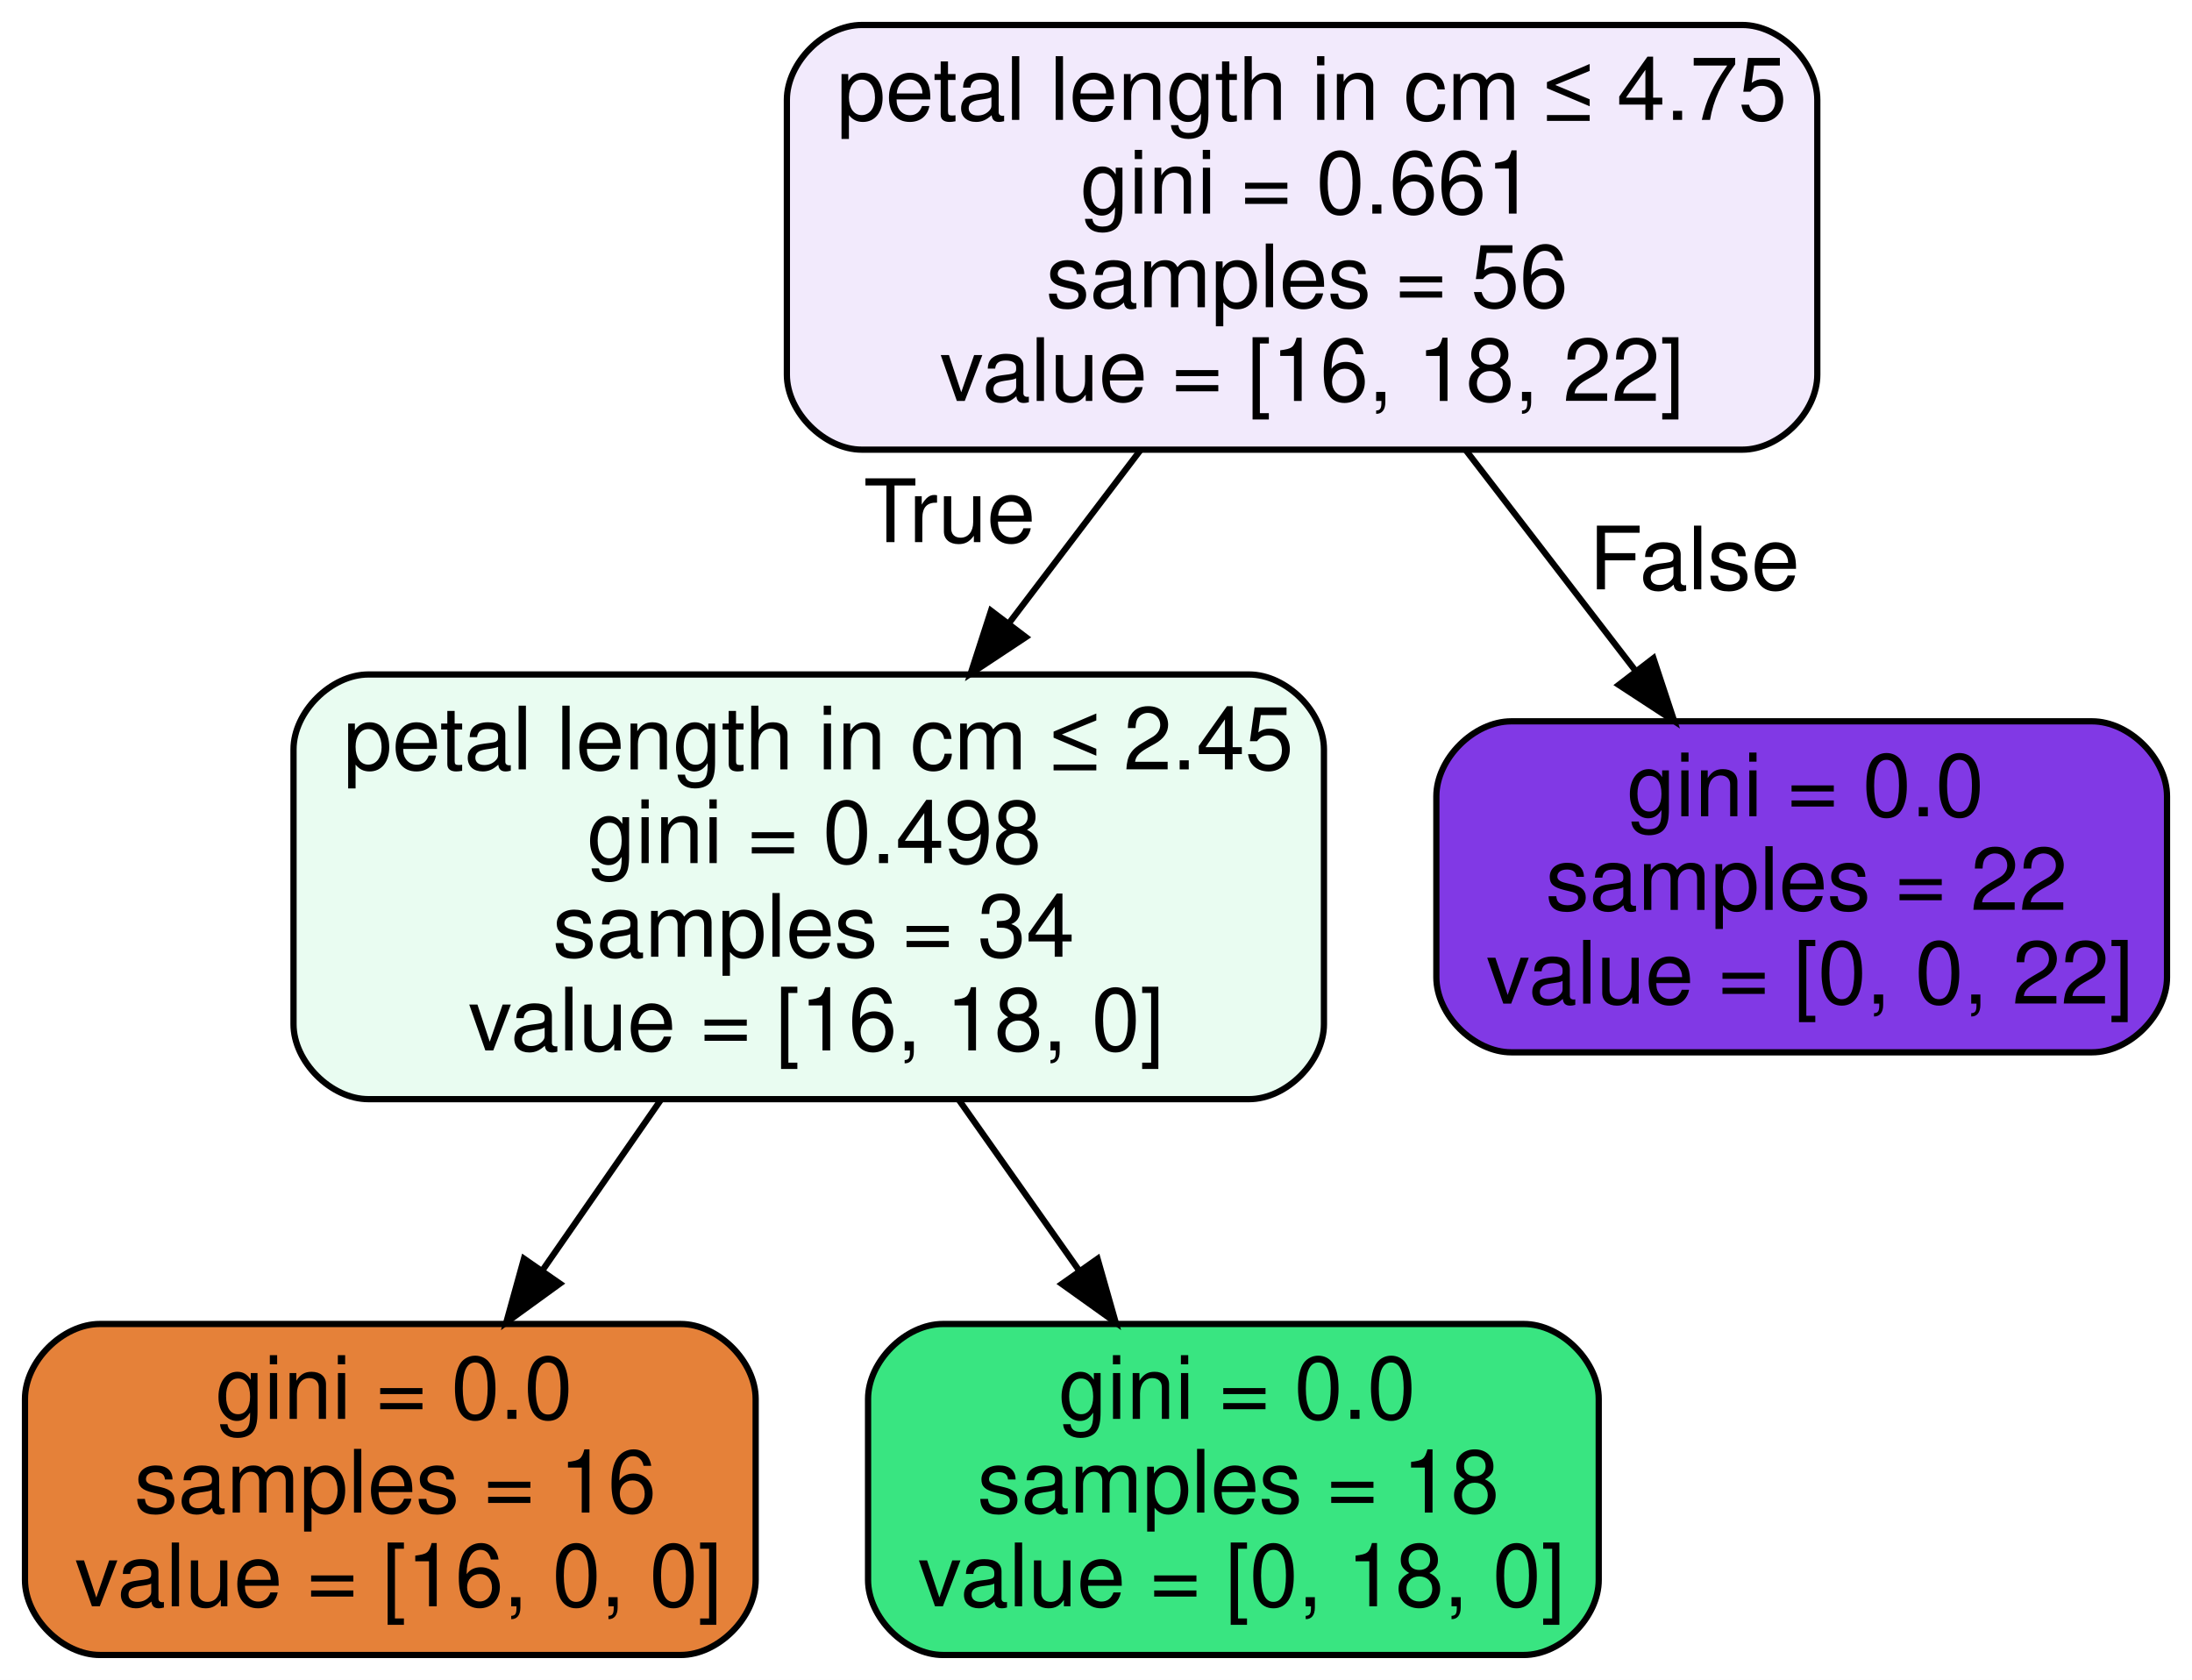
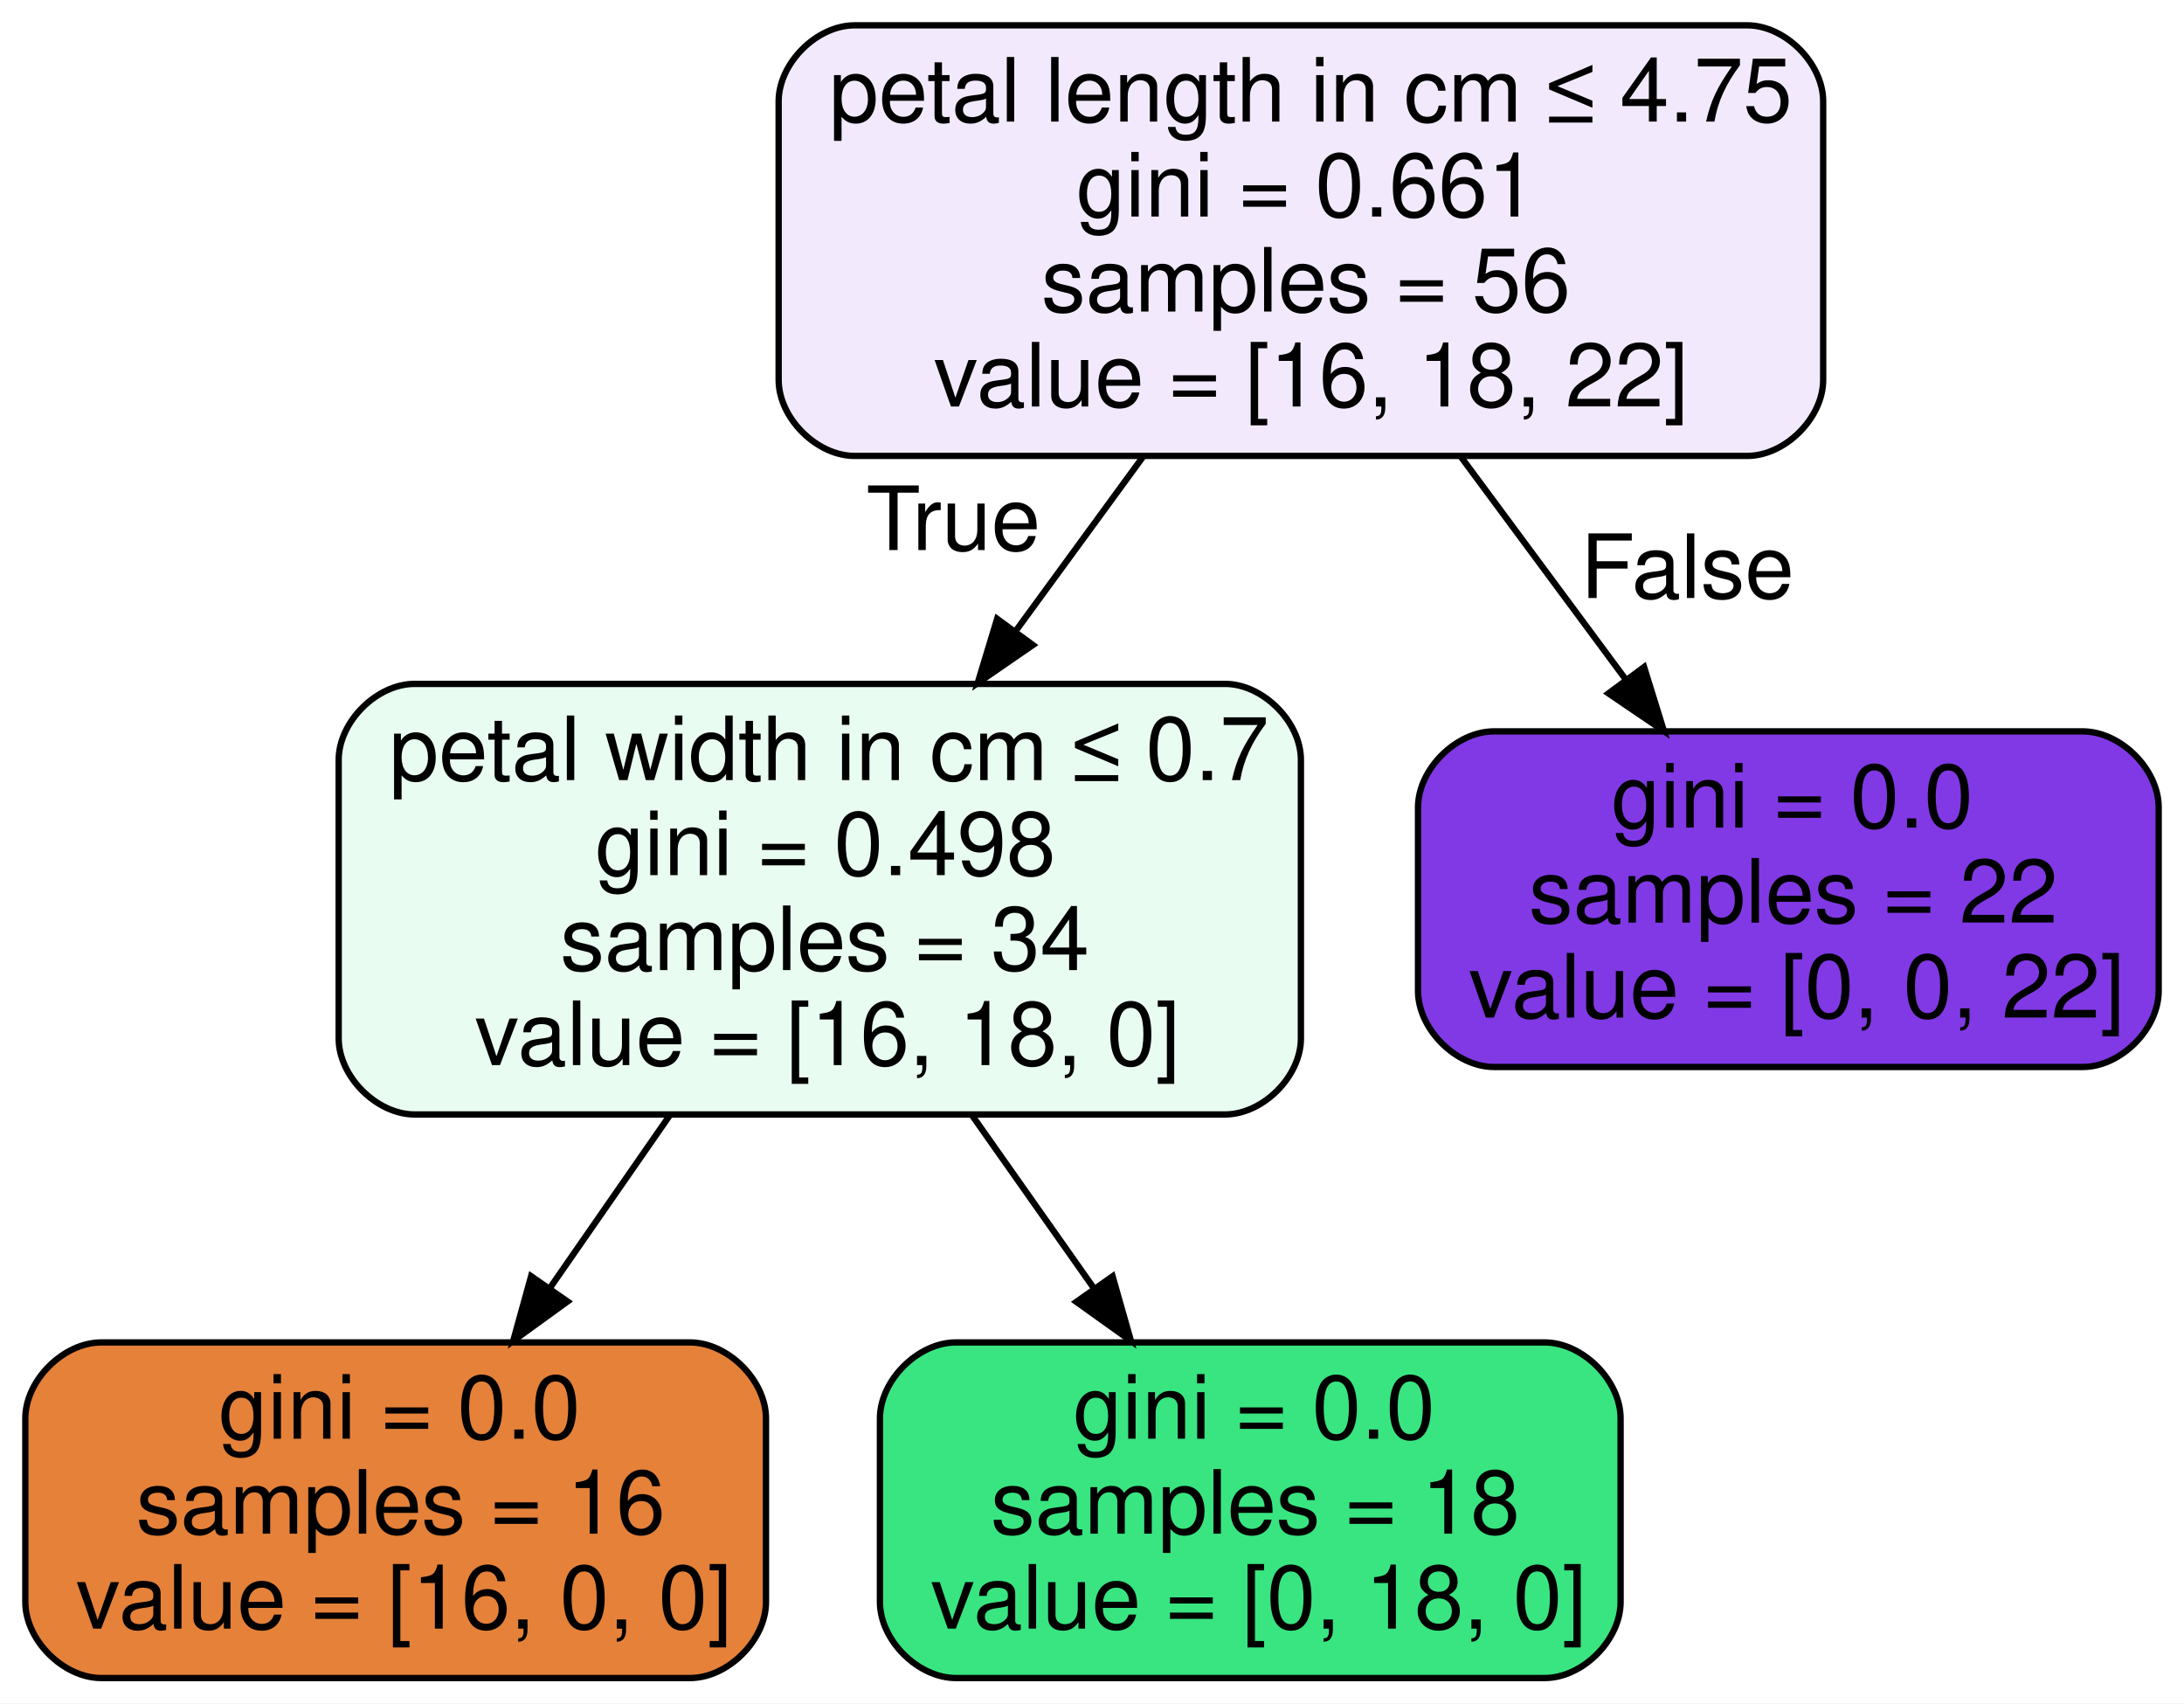
- <svg xmlns="http://www.w3.org/2000/svg" width="351pt" height="269pt" viewBox="0.00 0.00 351.00 269.00">
+ <svg xmlns="http://www.w3.org/2000/svg" width="345pt" height="269pt" viewBox="0.00 0.00 345.00 269.00">
  <g id="graph0" class="graph" transform="scale(1 1) rotate(0) translate(4 265)">
-     <polygon fill="#ffffff" stroke="transparent" points="-4,4 -4,-265 347,-265 347,4 -4,4" />
+     <polygon fill="#ffffff" stroke="transparent" points="-4,4 -4,-265 341,-265 341,4 -4,4" />
    <g id="node1" class="node">
-       <path fill="#f2eafc" stroke="#000000" d="M275,-261C275,-261 134,-261 134,-261 128,-261 122,-255 122,-249 122,-249 122,-205 122,-205 122,-199 128,-193 134,-193 134,-193 275,-193 275,-193 281,-193 287,-199 287,-205 287,-205 287,-249 287,-249 287,-255 281,-261 275,-261" />
-       <text text-anchor="start" x="130" y="-245.8" font-family="Helvetica,sans-Serif" font-size="14.00" fill="#000000">petal length in cm ≤ 4.75</text>
-       <text text-anchor="start" x="169" y="-230.8" font-family="Helvetica,sans-Serif" font-size="14.00" fill="#000000">gini = 0.661</text>
-       <text text-anchor="start" x="163.5" y="-215.8" font-family="Helvetica,sans-Serif" font-size="14.00" fill="#000000">samples = 56</text>
-       <text text-anchor="start" x="146.5" y="-200.8" font-family="Helvetica,sans-Serif" font-size="14.00" fill="#000000">value = [16, 18, 22]</text>
+       <path fill="#f2eafc" stroke="#000000" d="M272,-261C272,-261 131,-261 131,-261 125,-261 119,-255 119,-249 119,-249 119,-205 119,-205 119,-199 125,-193 131,-193 131,-193 272,-193 272,-193 278,-193 284,-199 284,-205 284,-205 284,-249 284,-249 284,-255 278,-261 272,-261" />
+       <text text-anchor="start" x="127" y="-245.8" font-family="Helvetica,sans-Serif" font-size="14.00" fill="#000000">petal length in cm ≤ 4.75</text>
+       <text text-anchor="start" x="166" y="-230.8" font-family="Helvetica,sans-Serif" font-size="14.00" fill="#000000">gini = 0.661</text>
+       <text text-anchor="start" x="160.5" y="-215.8" font-family="Helvetica,sans-Serif" font-size="14.00" fill="#000000">samples = 56</text>
+       <text text-anchor="start" x="143.5" y="-200.8" font-family="Helvetica,sans-Serif" font-size="14.00" fill="#000000">value = [16, 18, 22]</text>
    </g>
    <g id="node2" class="node">
-       <path fill="#e9fcf1" stroke="#000000" d="M196,-157C196,-157 55,-157 55,-157 49,-157 43,-151 43,-145 43,-145 43,-101 43,-101 43,-95 49,-89 55,-89 55,-89 196,-89 196,-89 202,-89 208,-95 208,-101 208,-101 208,-145 208,-145 208,-151 202,-157 196,-157" />
-       <text text-anchor="start" x="51" y="-141.8" font-family="Helvetica,sans-Serif" font-size="14.00" fill="#000000">petal length in cm ≤ 2.45</text>
+       <path fill="#e9fcf1" stroke="#000000" d="M189.5,-157C189.5,-157 61.5,-157 61.5,-157 55.5,-157 49.5,-151 49.5,-145 49.5,-145 49.5,-101 49.5,-101 49.5,-95 55.5,-89 61.5,-89 61.5,-89 189.5,-89 189.5,-89 195.5,-89 201.5,-95 201.5,-101 201.5,-101 201.5,-145 201.5,-145 201.5,-151 195.5,-157 189.5,-157" />
+       <text text-anchor="start" x="57.5" y="-141.8" font-family="Helvetica,sans-Serif" font-size="14.00" fill="#000000">petal width in cm ≤ 0.7</text>
      <text text-anchor="start" x="90" y="-126.8" font-family="Helvetica,sans-Serif" font-size="14.00" fill="#000000">gini = 0.498</text>
      <text text-anchor="start" x="84.5" y="-111.8" font-family="Helvetica,sans-Serif" font-size="14.00" fill="#000000">samples = 34</text>
      <text text-anchor="start" x="71" y="-96.8" font-family="Helvetica,sans-Serif" font-size="14.00" fill="#000000">value = [16, 18, 0]</text>
    </g>
    <g id="edge1" class="edge">
-       <path fill="none" stroke="#000000" d="M178.632,-192.946C171.88,-184.058 164.523,-174.372 157.494,-165.119" />
-       <polygon fill="#000000" stroke="#000000" points="160.262,-162.976 151.426,-157.13 154.688,-167.21 160.262,-162.976" />
-       <text text-anchor="middle" x="148.042" y="-178.2" font-family="Helvetica,sans-Serif" font-size="14.00" fill="#000000">True</text>
+       <path fill="none" stroke="#000000" d="M176.615,-192.946C170.185,-184.148 163.184,-174.567 156.484,-165.399" />
+       <polygon fill="#000000" stroke="#000000" points="159.167,-163.139 150.441,-157.13 153.516,-167.269 159.167,-163.139" />
+       <text text-anchor="middle" x="146.599" y="-178.133" font-family="Helvetica,sans-Serif" font-size="14.00" fill="#000000">True</text>
    </g>
    <g id="node5" class="node">
-       <path fill="#8139e5" stroke="#000000" d="M331,-149.5C331,-149.5 238,-149.5 238,-149.5 232,-149.5 226,-143.5 226,-137.5 226,-137.5 226,-108.5 226,-108.5 226,-102.5 232,-96.5 238,-96.5 238,-96.5 331,-96.5 331,-96.5 337,-96.5 343,-102.5 343,-108.5 343,-108.5 343,-137.5 343,-137.5 343,-143.5 337,-149.5 331,-149.5" />
-       <text text-anchor="start" x="256.5" y="-134.3" font-family="Helvetica,sans-Serif" font-size="14.00" fill="#000000">gini = 0.0</text>
-       <text text-anchor="start" x="243.5" y="-119.3" font-family="Helvetica,sans-Serif" font-size="14.00" fill="#000000">samples = 22</text>
-       <text text-anchor="start" x="234" y="-104.3" font-family="Helvetica,sans-Serif" font-size="14.00" fill="#000000">value = [0, 0, 22]</text>
+       <path fill="#8139e5" stroke="#000000" d="M325,-149.5C325,-149.5 232,-149.5 232,-149.5 226,-149.5 220,-143.5 220,-137.5 220,-137.5 220,-108.5 220,-108.5 220,-102.5 226,-96.5 232,-96.5 232,-96.5 325,-96.5 325,-96.5 331,-96.5 337,-102.5 337,-108.5 337,-108.5 337,-137.5 337,-137.5 337,-143.5 331,-149.5 325,-149.5" />
+       <text text-anchor="start" x="250.5" y="-134.3" font-family="Helvetica,sans-Serif" font-size="14.00" fill="#000000">gini = 0.0</text>
+       <text text-anchor="start" x="237.5" y="-119.3" font-family="Helvetica,sans-Serif" font-size="14.00" fill="#000000">samples = 22</text>
+       <text text-anchor="start" x="228" y="-104.3" font-family="Helvetica,sans-Serif" font-size="14.00" fill="#000000">value = [0, 0, 22]</text>
    </g>
    <g id="edge4" class="edge">
-       <path fill="none" stroke="#000000" d="M230.695,-192.946C239.422,-181.601 249.149,-168.957 257.906,-157.572" />
-       <polygon fill="#000000" stroke="#000000" points="260.76,-159.602 264.083,-149.542 255.212,-155.334 260.76,-159.602" />
-       <text text-anchor="middle" x="267.316" y="-170.632" font-family="Helvetica,sans-Serif" font-size="14.00" fill="#000000">False</text>
+       <path fill="none" stroke="#000000" d="M226.713,-192.946C235.031,-181.711 244.293,-169.202 252.657,-157.904" />
+       <polygon fill="#000000" stroke="#000000" points="255.711,-159.662 258.849,-149.542 250.085,-155.496 255.711,-159.662" />
+       <text text-anchor="middle" x="262.537" y="-170.569" font-family="Helvetica,sans-Serif" font-size="14.00" fill="#000000">False</text>
    </g>
    <g id="node3" class="node">
      <path fill="#e58139" stroke="#000000" d="M105,-53C105,-53 12,-53 12,-53 6,-53 0,-47 0,-41 0,-41 0,-12 0,-12 0,-6 6,0 12,0 12,0 105,0 105,0 111,0 117,-6 117,-12 117,-12 117,-41 117,-41 117,-47 111,-53 105,-53" />
      <text text-anchor="start" x="30.5" y="-37.8" font-family="Helvetica,sans-Serif" font-size="14.00" fill="#000000">gini = 0.0</text>
      <text text-anchor="start" x="17.5" y="-22.8" font-family="Helvetica,sans-Serif" font-size="14.00" fill="#000000">samples = 16</text>
      <text text-anchor="start" x="8" y="-7.8" font-family="Helvetica,sans-Serif" font-size="14.00" fill="#000000">value = [16, 0, 0]</text>
    </g>
    <g id="edge2" class="edge">
      <path fill="none" stroke="#000000" d="M101.878,-88.978C95.711,-80.095 89.054,-70.507 82.85,-61.571" />
      <polygon fill="#000000" stroke="#000000" points="85.65,-59.467 77.072,-53.248 79.9,-63.459 85.65,-59.467" />
    </g>
    <g id="node4" class="node">
      <path fill="#39e581" stroke="#000000" d="M240,-53C240,-53 147,-53 147,-53 141,-53 135,-47 135,-41 135,-41 135,-12 135,-12 135,-6 141,0 147,0 147,0 240,0 240,0 246,0 252,-6 252,-12 252,-12 252,-41 252,-41 252,-47 246,-53 240,-53" />
      <text text-anchor="start" x="165.5" y="-37.8" font-family="Helvetica,sans-Serif" font-size="14.00" fill="#000000">gini = 0.0</text>
      <text text-anchor="start" x="152.5" y="-22.8" font-family="Helvetica,sans-Serif" font-size="14.00" fill="#000000">samples = 18</text>
      <text text-anchor="start" x="143" y="-7.8" font-family="Helvetica,sans-Serif" font-size="14.00" fill="#000000">value = [0, 18, 0]</text>
    </g>
    <g id="edge3" class="edge">
      <path fill="none" stroke="#000000" d="M149.474,-88.978C155.733,-80.095 162.49,-70.507 168.787,-61.571" />
      <polygon fill="#000000" stroke="#000000" points="171.752,-63.439 174.651,-53.248 166.03,-59.407 171.752,-63.439" />
    </g>
  </g>
</svg>
